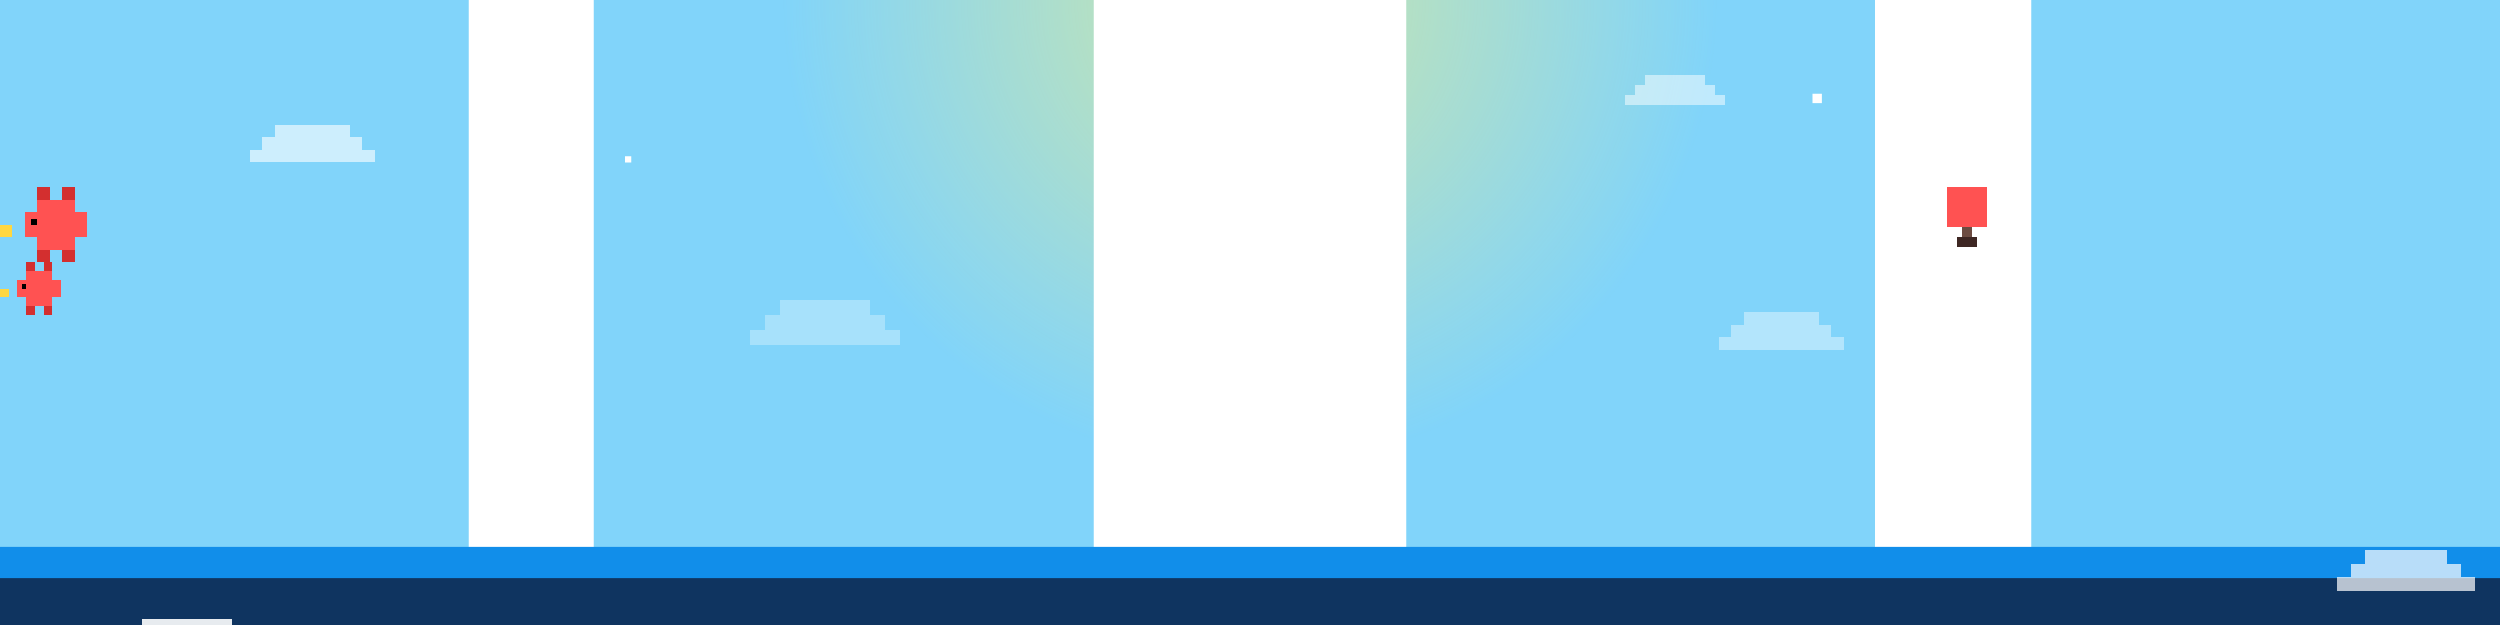
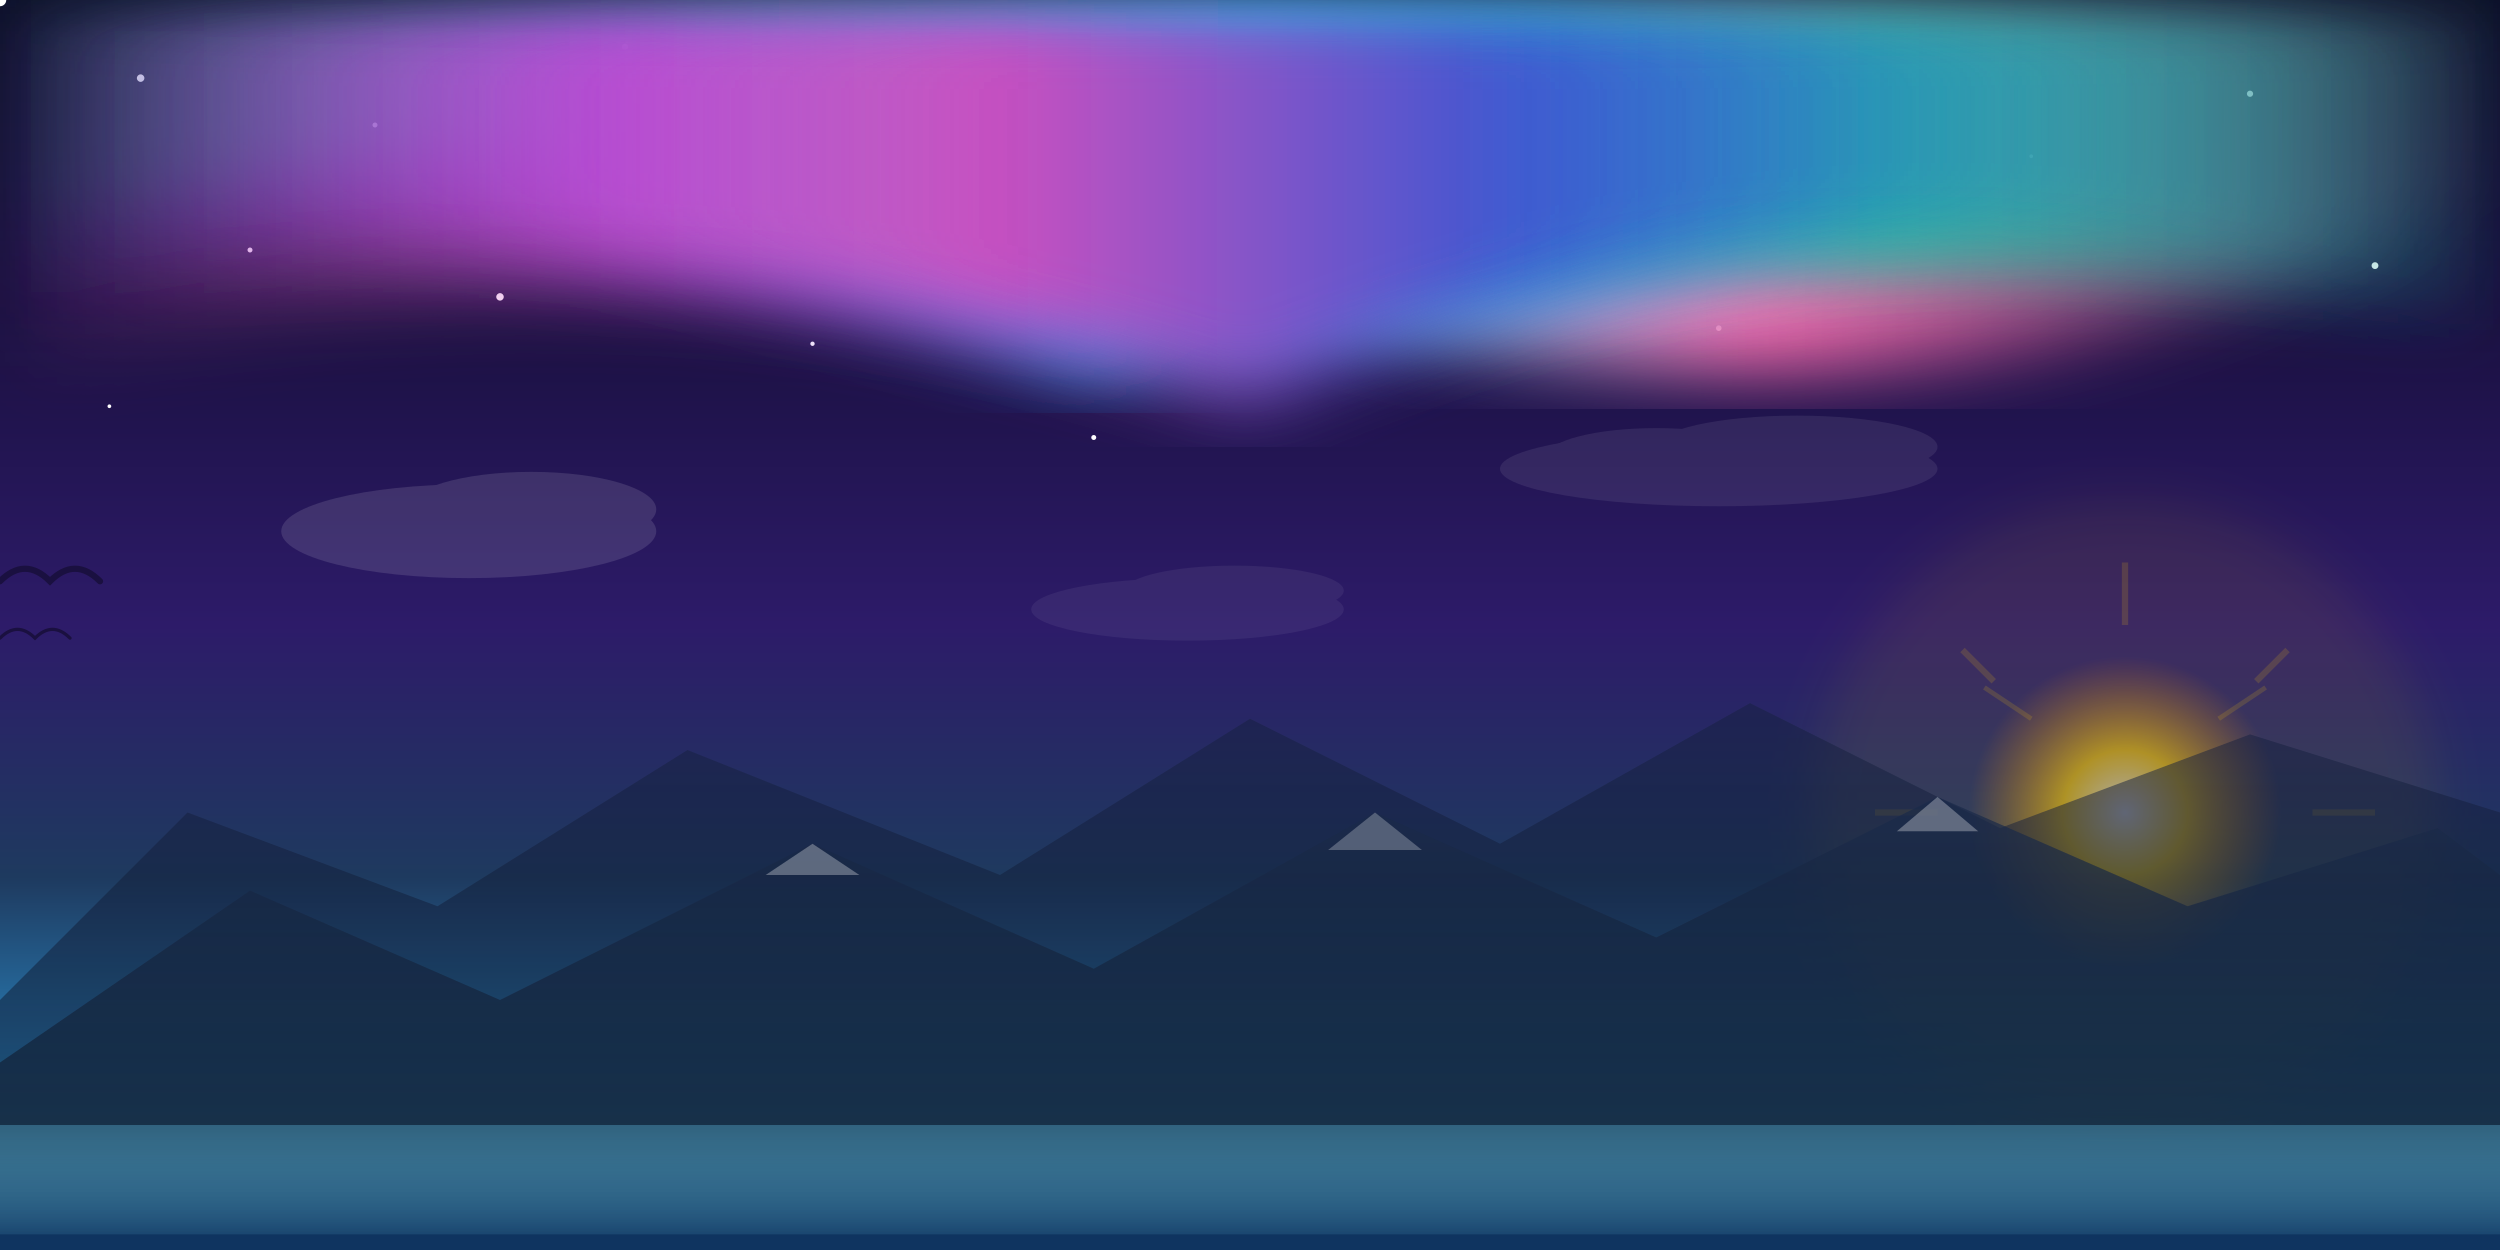
- <svg xmlns="http://www.w3.org/2000/svg" fill="none" viewBox="0 0 800 200" width="800" height="200">
+ <svg xmlns="http://www.w3.org/2000/svg" fill="none" viewBox="0 0 800 400" width="800" height="400">
  <defs>
    <style>
-       /*  */
-       .pixel-art { shape-rendering: crispEdges; }
-       
-       /* Animasi Burung */
-       @keyframes flyLeft { 0% { transform: translateX(850px); } 100% { transform: translateX(-150px); } }
-       @keyframes flyRight { 0% { transform: translateX(-150px) scaleX(-1); } 100% { transform: translateX(850px) scaleX(-1); } }
-       @keyframes glide { 0%, 100% { transform: translateY(0); } 50% { transform: translateY(-8px); } }
-       
-       /* Animasi Atmosfer */
-       @keyframes sunPulse { 0%, 100% { opacity: 0.5; } 50% { opacity: 0.8; } }
-       @keyframes shimmerSky { 0%, 100% { transform: skewX(-15deg) translateX(0); opacity: 0.1; } 50% { transform: skewX(-15deg) translateX(20px); opacity: 0.25; } }
-       @keyframes floatBalloon { 0%, 100% { transform: translateY(0) rotate(-1deg); } 50% { transform: translateY(-12px) rotate(1deg); } }
-       @keyframes twinkle { 0%, 100% { opacity: 0.3; } 50% { opacity: 1; } }
- 
-       /* Classes */
-       .bird-container-1 { animation: flyLeft 14s linear infinite; }
-       .bird-container-2 { animation: flyRight 22s linear infinite; }
-       .bird-glide { animation: glide 3s ease-in-out infinite; }
-       .sun-glow-box { animation: sunPulse 4s ease-in-out infinite; }
-       .sun-ray { animation: shimmerSky 5s ease-in-out infinite alternate; fill: #ffffff; }
-       .balloon-float { animation: floatBalloon 7s ease-in-out infinite; transform-origin: center; }
-       .sparkle { animation: twinkle 2s infinite; fill: #ffffff; }
-       /*  */
+       /* Aurora Animations */
+       @keyframes auroraShift1 {
+         0%   { d: path("M0,80 Q200,20 400,90 Q600,160 800,60 L800,0 L0,0 Z"); opacity: 0.35; }
+         50%  { d: path("M0,60 Q200,130 400,40 Q600,100 800,80 L800,0 L0,0 Z"); opacity: 0.55; }
+         100% { d: path("M0,80 Q200,20 400,90 Q600,160 800,60 L800,0 L0,0 Z"); opacity: 0.35; }
+       }
+       @keyframes auroraShift2 {
+         0%   { d: path("M0,100 Q150,50 350,120 Q550,60 800,100 L800,0 L0,0 Z"); opacity: 0.25; }
+         50%  { d: path("M0,70 Q250,140 450,50 Q650,120 800,70 L800,0 L0,0 Z"); opacity: 0.45; }
+         100% { d: path("M0,100 Q150,50 350,120 Q550,60 800,100 L800,0 L0,0 Z"); opacity: 0.25; }
+       }
+       @keyframes auroraShift3 {
+         0%   { d: path("M0,120 Q200,60 400,130 Q600,40 800,110 L800,0 L0,0 Z"); opacity: 0.2; }
+         50%  { d: path("M0,90 Q300,150 500,60 Q700,130 800,80 L800,0 L0,0 Z"); opacity: 0.35; }
+         100% { d: path("M0,120 Q200,60 400,130 Q600,40 800,110 L800,0 L0,0 Z"); opacity: 0.2; }
+       }
+ 
+       /* Shooting Star */
+       @keyframes shootStar1 {
+         0%   { transform: translate(700px, 20px); opacity: 0; }
+         5%   { opacity: 1; }
+         15%  { transform: translate(400px, 80px); opacity: 0; }
+         100% { opacity: 0; }
+       }
+       @keyframes shootStar2 {
+         0%   { transform: translate(200px, 10px); opacity: 0; }
+         5%   { opacity: 1; }
+         18%  { transform: translate(50px, 90px); opacity: 0; }
+         100% { opacity: 0; }
+       }
+ 
+       /* Star Twinkle */
+       @keyframes twinkle {
+         0%, 100% { opacity: 0.2; transform: scale(1); }
+         50%      { opacity: 1; transform: scale(1.4); }
+       }
+       @keyframes twinkleSlow {
+         0%, 100% { opacity: 0.4; }
+         50%      { opacity: 0.9; }
+       }
+ 
+       /* Cloud Float */
+       @keyframes cloudDrift1 { 0% { transform: translateX(0); } 100% { transform: translateX(60px); } }
+       @keyframes cloudDrift2 { 0% { transform: translateX(0); } 100% { transform: translateX(-40px); } }
+ 
+       /* Bird Fly */
+       @keyframes flyAcross {
+         0%   { transform: translateX(850px) translateY(0); }
+         50%  { transform: translateX(400px) translateY(-12px); }
+         100% { transform: translateX(-100px) translateY(0); }
+       }
+       @keyframes flyAcross2 {
+         0%   { transform: translateX(-80px) scaleX(-1) translateY(0); }
+         50%  { transform: translateX(400px) scaleX(-1) translateY(-8px); }
+         100% { transform: translateX(860px) scaleX(-1) translateY(0); }
+       }
+       @keyframes wingFlap {
+         0%, 100% { d: path("M0,6 Q8,-2 16,6 Q24,-2 32,6"); }
+         50%      { d: path("M0,6 Q8,12 16,6 Q24,12 32,6"); }
+       }
+ 
+       /* Sun Pulse */
+       @keyframes sunGlow {
+         0%, 100% { r: 100; opacity: 0.15; }
+         50%      { r: 130; opacity: 0.25; }
+       }
+       @keyframes sunRayRotate {
+         0%   { transform: rotate(0deg); }
+         100% { transform: rotate(360deg); }
+       }
+ 
+       /* Mountain Parallax subtle */
+       @keyframes mountainBreath {
+         0%, 100% { opacity: 0.6; }
+         50%      { opacity: 0.75; }
+       }
+ 
+       .aurora1 { animation: auroraShift1 8s ease-in-out infinite; }
+       .aurora2 { animation: auroraShift2 10s ease-in-out infinite; }
+       .aurora3 { animation: auroraShift3 12s ease-in-out infinite; }
+ 
+       .star { animation: twinkle 3s ease-in-out infinite; transform-origin: center; }
+       .star-slow { animation: twinkleSlow 5s ease-in-out infinite; }
+ 
+       .shoot1 { animation: shootStar1 8s linear infinite; }
+       .shoot2 { animation: shootStar2 12s linear infinite; animation-delay: 4s; }
+ 
+       .cloud1 { animation: cloudDrift1 20s ease-in-out infinite alternate; }
+       .cloud2 { animation: cloudDrift2 25s ease-in-out infinite alternate; }
+ 
+       .bird1 { animation: flyAcross 16s linear infinite; }
+       .bird2 { animation: flyAcross2 22s linear infinite; }
+       .wing { animation: wingFlap 0.6s ease-in-out infinite; stroke-linecap: round; }
+ 
+       .sun-outer { animation: sunGlow 6s ease-in-out infinite; }
+       .sun-rays { animation: sunRayRotate 60s linear infinite; transform-origin: 680px 60px; }
    </style>
-     <radialGradient id="sunGlowGrad" cx="50%" cy="50%" r="50%">
-       <stop offset="0%" stop-color="#FFF176" stop-opacity="0.6" />
-       <stop offset="100%" stop-color="#FFF176" stop-opacity="0" />
+     <linearGradient id="skyGrad" x1="0" y1="0" x2="0" y2="1">
+       <stop offset="0%" stop-color="#0a0e27" />
+       <stop offset="25%" stop-color="#1a1040" />
+       <stop offset="50%" stop-color="#2d1b69" />
+       <stop offset="70%" stop-color="#1e3a5f" />
+       <stop offset="85%" stop-color="#2980b9" />
+       <stop offset="100%" stop-color="#6dd5fa" />
+     </linearGradient>
+     <linearGradient id="auroraGrad1" x1="0" y1="0" x2="1" y2="0">
+       <stop offset="0%" stop-color="#00ff87" stop-opacity="0" />
+       <stop offset="30%" stop-color="#00ff87" />
+       <stop offset="50%" stop-color="#60efff" />
+       <stop offset="70%" stop-color="#ff6eb4" />
+       <stop offset="100%" stop-color="#ff6eb4" stop-opacity="0" />
+     </linearGradient>
+     <linearGradient id="auroraGrad2" x1="0" y1="0" x2="1" y2="0">
+       <stop offset="0%" stop-color="#7b2ff7" stop-opacity="0" />
+       <stop offset="25%" stop-color="#7b2ff7" />
+       <stop offset="50%" stop-color="#00d2ff" />
+       <stop offset="75%" stop-color="#00ff87" />
+       <stop offset="100%" stop-color="#00ff87" stop-opacity="0" />
+     </linearGradient>
+     <linearGradient id="auroraGrad3" x1="0" y1="0" x2="1" y2="0">
+       <stop offset="0%" stop-color="#ff6eb4" stop-opacity="0" />
+       <stop offset="40%" stop-color="#c850c0" />
+       <stop offset="60%" stop-color="#4158d0" />
+       <stop offset="100%" stop-color="#4158d0" stop-opacity="0" />
+     </linearGradient>
+     <radialGradient id="sunGrad" cx="50%" cy="50%" r="50%">
+       <stop offset="0%" stop-color="#fff7e6" />
+       <stop offset="40%" stop-color="#ffcc02" />
+       <stop offset="100%" stop-color="#ff8c00" stop-opacity="0" />
    </radialGradient>
-     <g id="bird-red" class="pixel-art">
-       <path fill="#FF5252" d="M12 4h12v4h-12zM8 8h20v8h-20zM12 16h12v4h-12z" />
-       <path fill="#D32F2F" d="M12 0h4v4h-4zM20 0h4v4h-4zM12 20h4v4h-4zM20 20h4v4h-4z" />
-       <path fill="#000" d="M10 10h2v2h-2z" />
-       <path fill="#FFD740" d="M0 12h4v4h-4z" />
-     </g>
-     <g id="cloud-pixel" class="pixel-art">
-       <rect x="8" y="0" width="24" height="4" fill="#fff" />
-       <rect x="4" y="4" width="32" height="8" fill="#fff" />
-       <rect x="0" y="8" width="40" height="4" fill="#fff" />
-     </g>
+     <linearGradient id="mountainGrad1" x1="0" y1="0" x2="0" y2="1">
+       <stop offset="0%" stop-color="#1a2a4a" />
+       <stop offset="100%" stop-color="#0d1b2a" />
+     </linearGradient>
+     <linearGradient id="mountainGrad2" x1="0" y1="0" x2="0" y2="1">
+       <stop offset="0%" stop-color="#162040" />
+       <stop offset="100%" stop-color="#0a1628" />
+     </linearGradient>
+     <linearGradient id="horizonGlow" x1="0" y1="0" x2="0" y2="1">
+       <stop offset="0%" stop-color="#6dd5fa" stop-opacity="0.3" />
+       <stop offset="100%" stop-color="#0f3460" stop-opacity="1" />
+     </linearGradient>
+     <filter id="starBlur">
+       <feGaussianBlur stdDeviation="1" />
+     </filter>
+     <filter id="auroraBlur">
+       <feGaussianBlur stdDeviation="12" />
+     </filter>
+     <filter id="shootBlur">
+       <feGaussianBlur stdDeviation="2" />
+     </filter>
+     <filter id="sunBlur">
+       <feGaussianBlur stdDeviation="8" />
+     </filter>
  </defs>
-   <rect width="100%" height="100%" fill="#81D4FA" />
-   <g transform="translate(400, 0)">
-     <rect x="-150" y="-150" width="300" height="300" fill="url(#sunGlowGrad)" class="sun-glow-box" />
-     <path d="M-50 0 A 50 50 0 0 1 50 0 L -50 0 Z" fill="#FFFF00" class="pixel-art" />
-   </g>
-   <rect x="150" y="-20" width="40" height="300" class="sun-ray" />
-   <rect x="350" y="-20" width="100" height="300" class="sun-ray" style="animation-delay: 2s" />
-   <rect x="600" y="-20" width="50" height="300" class="sun-ray" style="animation-delay: 1s" />
-   <rect x="200" y="50" width="2" height="2" class="sparkle" />
-   <rect x="580" y="30" width="3" height="3" class="sparkle" style="animation-delay: 1s" />
-   <use href="#cloud-pixel" x="80" y="40" opacity="0.6" />
-   <use href="#cloud-pixel" x="650" y="30" opacity="0.5" transform="scale(0.8)" />
-   <use href="#cloud-pixel" x="200" y="80" opacity="0.3" transform="scale(1.2)" />
-   <use href="#cloud-pixel" x="550" y="100" opacity="0.4" />
-   <g class="balloon-float" style="transform: translate(620px, 60px) scale(0.8);">
-     <rect x="4" y="0" width="16" height="16" fill="#FF5252" class="pixel-art" />
-     <rect x="10" y="16" width="4" height="4" fill="#6d4c41" class="pixel-art" />
-     <rect x="8" y="20" width="8" height="4" fill="#3e2723" class="pixel-art" />
-   </g>
-   <rect x="0" y="175" width="800" height="25" fill="#118EEA" />
-   <rect x="0" y="185" width="800" height="25" fill="#0f3460" />
-   <use href="#cloud-pixel" x="30" y="165" transform="scale(1.2)" opacity="0.9" />
-   <use href="#cloud-pixel" x="380" y="170" transform="scale(1.5)" opacity="0.6" />
-   <use href="#cloud-pixel" x="680" y="160" transform="scale(1.1)" opacity="0.7" />
-   <g class="bird-container-1">
-     <g class="bird-glide">
-       <use href="#bird-red" x="0" y="60" />
-     </g>
-   </g>
-   <g class="bird-container-2" style="animation-duration: 22s;">
-     <g class="bird-glide" style="animation-delay: 1s;">
-       <use href="#bird-red" x="0" y="120" transform="scale(0.7)" />
-     </g>
-   </g>
+   <rect width="800" height="400" fill="url(#skyGrad)" />
+   <circle cx="45" cy="25" r="1.2" fill="#fff" class="star" style="animation-delay:0s" />
+   <circle cx="120" cy="40" r="0.8" fill="#fff" class="star" style="animation-delay:1.2s" />
+   <circle cx="200" cy="15" r="1" fill="#fff" class="star" style="animation-delay:0.5s" />
+   <circle cx="310" cy="55" r="1.3" fill="#fff" class="star" style="animation-delay:2s" />
+   <circle cx="380" cy="20" r="0.7" fill="#fff" class="star" style="animation-delay:0.8s" />
+   <circle cx="470" cy="35" r="1.1" fill="#fff" class="star" style="animation-delay:1.5s" />
+   <circle cx="520" cy="70" r="0.9" fill="#fff" class="star-slow" style="animation-delay:0s" />
+   <circle cx="590" cy="18" r="1.4" fill="#fff" class="star" style="animation-delay:2.5s" />
+   <circle cx="650" cy="50" r="0.6" fill="#fff" class="star" style="animation-delay:0.3s" />
+   <circle cx="720" cy="30" r="1" fill="#fff" class="star-slow" style="animation-delay:1s" />
+   <circle cx="80" cy="80" r="0.8" fill="#fff" class="star-slow" style="animation-delay:3s" />
+   <circle cx="160" cy="95" r="1.2" fill="#fff" class="star" style="animation-delay:1.8s" />
+   <circle cx="260" cy="110" r="0.7" fill="#fff" class="star" style="animation-delay:0.7s" />
+   <circle cx="440" cy="90" r="1" fill="#fff" class="star-slow" style="animation-delay:2.2s" />
+   <circle cx="550" cy="105" r="0.9" fill="#fff" class="star" style="animation-delay:1.1s" />
+   <circle cx="760" cy="85" r="1.1" fill="#fff" class="star" style="animation-delay:0.4s" />
+   <circle cx="35" cy="130" r="0.6" fill="#fff" class="star-slow" style="animation-delay:2.8s" />
+   <circle cx="350" cy="140" r="0.8" fill="#fff" class="star" style="animation-delay:1.6s" />
+   <circle cx="200" cy="15" r="3" fill="#fff" opacity="0.15" filter="url(#starBlur)" class="star" style="animation-delay:0.5s" />
+   <circle cx="590" cy="18" r="4" fill="#fff" opacity="0.12" filter="url(#starBlur)" class="star" style="animation-delay:2.5s" />
+   <circle cx="310" cy="55" r="3" fill="#fff" opacity="0.1" filter="url(#starBlur)" class="star" style="animation-delay:2s" />
+   <path d="M0,80 Q200,20 400,90 Q600,160 800,60 L800,0 L0,0 Z" fill="url(#auroraGrad1)" filter="url(#auroraBlur)" class="aurora1" />
+   <path d="M0,100 Q150,50 350,120 Q550,60 800,100 L800,0 L0,0 Z" fill="url(#auroraGrad2)" filter="url(#auroraBlur)" class="aurora2" />
+   <path d="M0,120 Q200,60 400,130 Q600,40 800,110 L800,0 L0,0 Z" fill="url(#auroraGrad3)" filter="url(#auroraBlur)" class="aurora3" />
+   <g class="shoot1">
+     <line x1="0" y1="0" x2="40" y2="-15" stroke="url(#auroraGrad1)" stroke-width="2" stroke-linecap="round" filter="url(#shootBlur)" />
+     <circle cx="0" cy="0" r="2" fill="#fff" />
+   </g>
+   <g class="shoot2">
+     <line x1="0" y1="0" x2="35" y2="-20" stroke="#60efff" stroke-width="1.5" stroke-linecap="round" filter="url(#shootBlur)" />
+     <circle cx="0" cy="0" r="1.5" fill="#fff" />
+   </g>
+   <circle cx="680" cy="260" r="100" fill="#ffcc02" opacity="0.08" filter="url(#sunBlur)" class="sun-outer" />
+   <circle cx="680" cy="260" r="50" fill="url(#sunGrad)" opacity="0.6" />
+   <g class="sun-rays" opacity="0.15">
+     <line x1="680" y1="200" x2="680" y2="180" stroke="#ffcc02" stroke-width="2" />
+     <line x1="722" y1="218" x2="732" y2="208" stroke="#ffcc02" stroke-width="2" />
+     <line x1="740" y1="260" x2="760" y2="260" stroke="#ffcc02" stroke-width="2" />
+     <line x1="638" y1="218" x2="628" y2="208" stroke="#ffcc02" stroke-width="2" />
+     <line x1="620" y1="260" x2="600" y2="260" stroke="#ffcc02" stroke-width="2" />
+     <line x1="710" y1="230" x2="725" y2="220" stroke="#ffcc02" stroke-width="1.5" />
+     <line x1="650" y1="230" x2="635" y2="220" stroke="#ffcc02" stroke-width="1.5" />
+   </g>
+   <path d="M0,320 L60,260 L140,290 L220,240 L320,280 L400,230 L480,270 L560,225 L640,265 L720,235 L800,260 L800,400 L0,400 Z" fill="url(#mountainGrad2)" opacity="0.5" style="animation: mountainBreath 10s ease-in-out infinite;" />
+   <path d="M0,340 L80,285 L160,320 L260,270 L350,310 L440,260 L530,300 L620,255 L700,290 L780,265 L800,280 L800,400 L0,400 Z" fill="url(#mountainGrad1)" opacity="0.7" />
+   <path d="M260,270 L275,280 L245,280 Z" fill="#fff" opacity="0.3" />
+   <path d="M440,260 L455,272 L425,272 Z" fill="#fff" opacity="0.25" />
+   <path d="M620,255 L633,266 L607,266 Z" fill="#fff" opacity="0.3" />
+   <g class="cloud1" opacity="0.12">
+     <ellipse cx="150" cy="170" rx="60" ry="15" fill="#fff" />
+     <ellipse cx="170" cy="163" rx="40" ry="12" fill="#fff" />
+     <ellipse cx="130" cy="167" rx="30" ry="10" fill="#fff" />
+   </g>
+   <g class="cloud2" opacity="0.08">
+     <ellipse cx="550" cy="150" rx="70" ry="12" fill="#fff" />
+     <ellipse cx="575" cy="143" rx="45" ry="10" fill="#fff" />
+     <ellipse cx="530" cy="146" rx="35" ry="9" fill="#fff" />
+   </g>
+   <g class="cloud1" opacity="0.06" style="animation-delay: -8s">
+     <ellipse cx="380" cy="195" rx="50" ry="10" fill="#fff" />
+     <ellipse cx="395" cy="189" rx="35" ry="8" fill="#fff" />
+   </g>
+   <g class="bird1">
+     <path d="M0,6 Q8,-2 16,6 Q24,-2 32,6" stroke="#1a1040" stroke-width="2" fill="none" class="wing" transform="translate(0, 180)" />
+   </g>
+   <g class="bird2">
+     <path d="M0,6 Q8,-2 16,6 Q24,-2 32,6" stroke="#1a1040" stroke-width="1.5" fill="none" class="wing" transform="translate(0, 200) scale(0.7)" />
+   </g>
+   <rect x="0" y="360" width="800" height="40" fill="url(#horizonGlow)" />
+   <rect x="0" y="395" width="800" height="5" fill="#0f3460" />
</svg>
